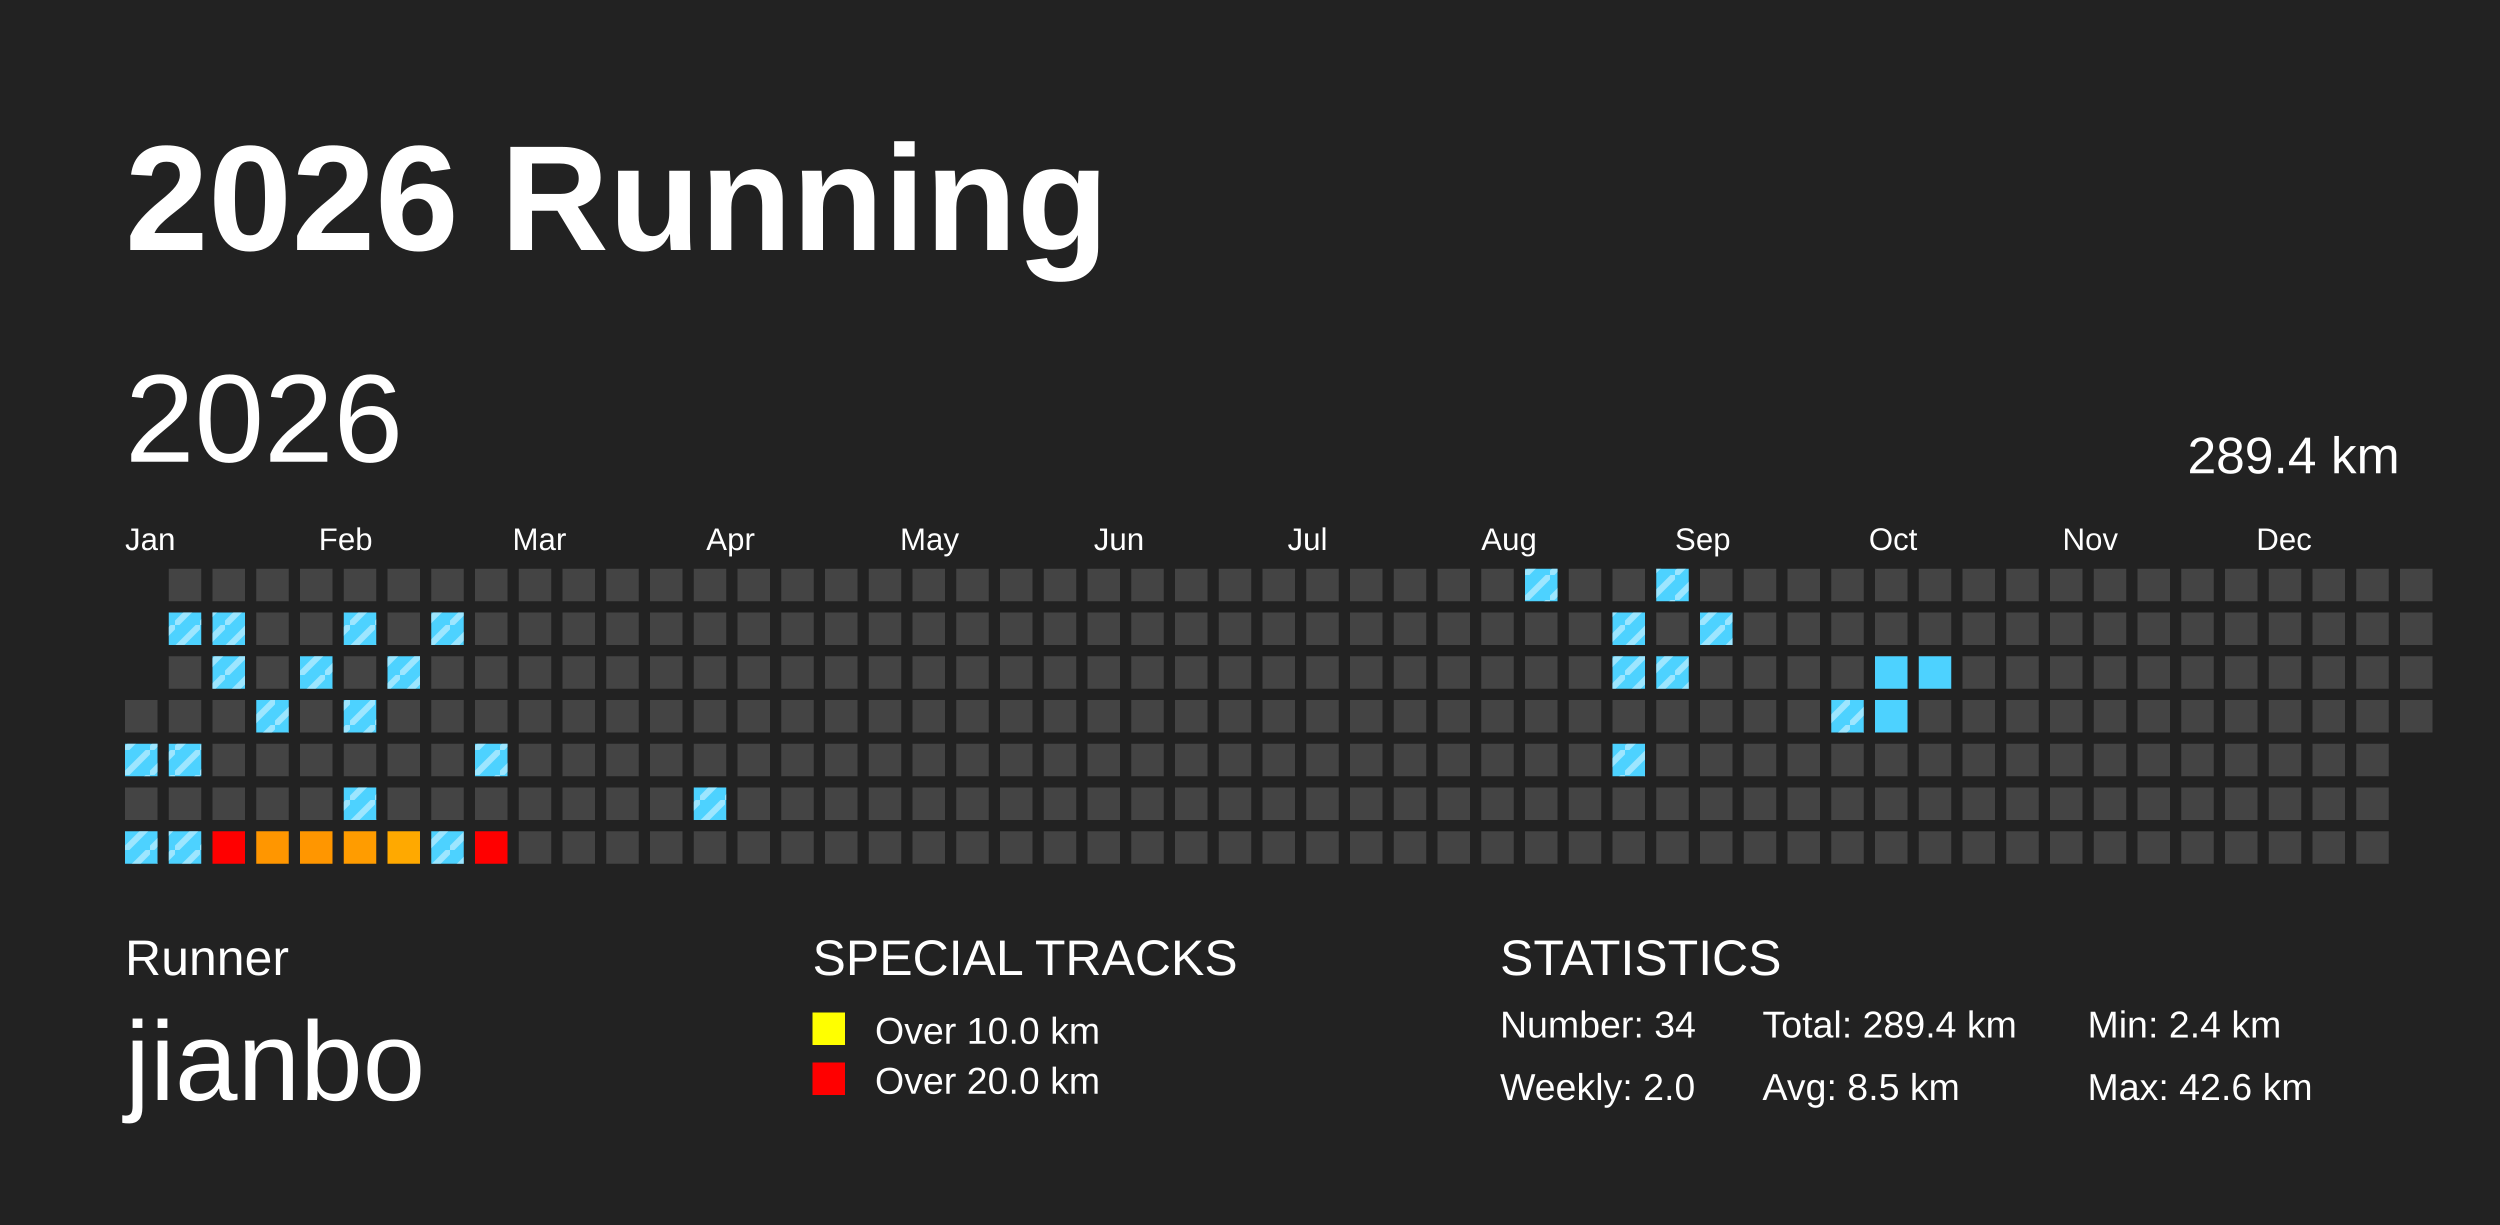
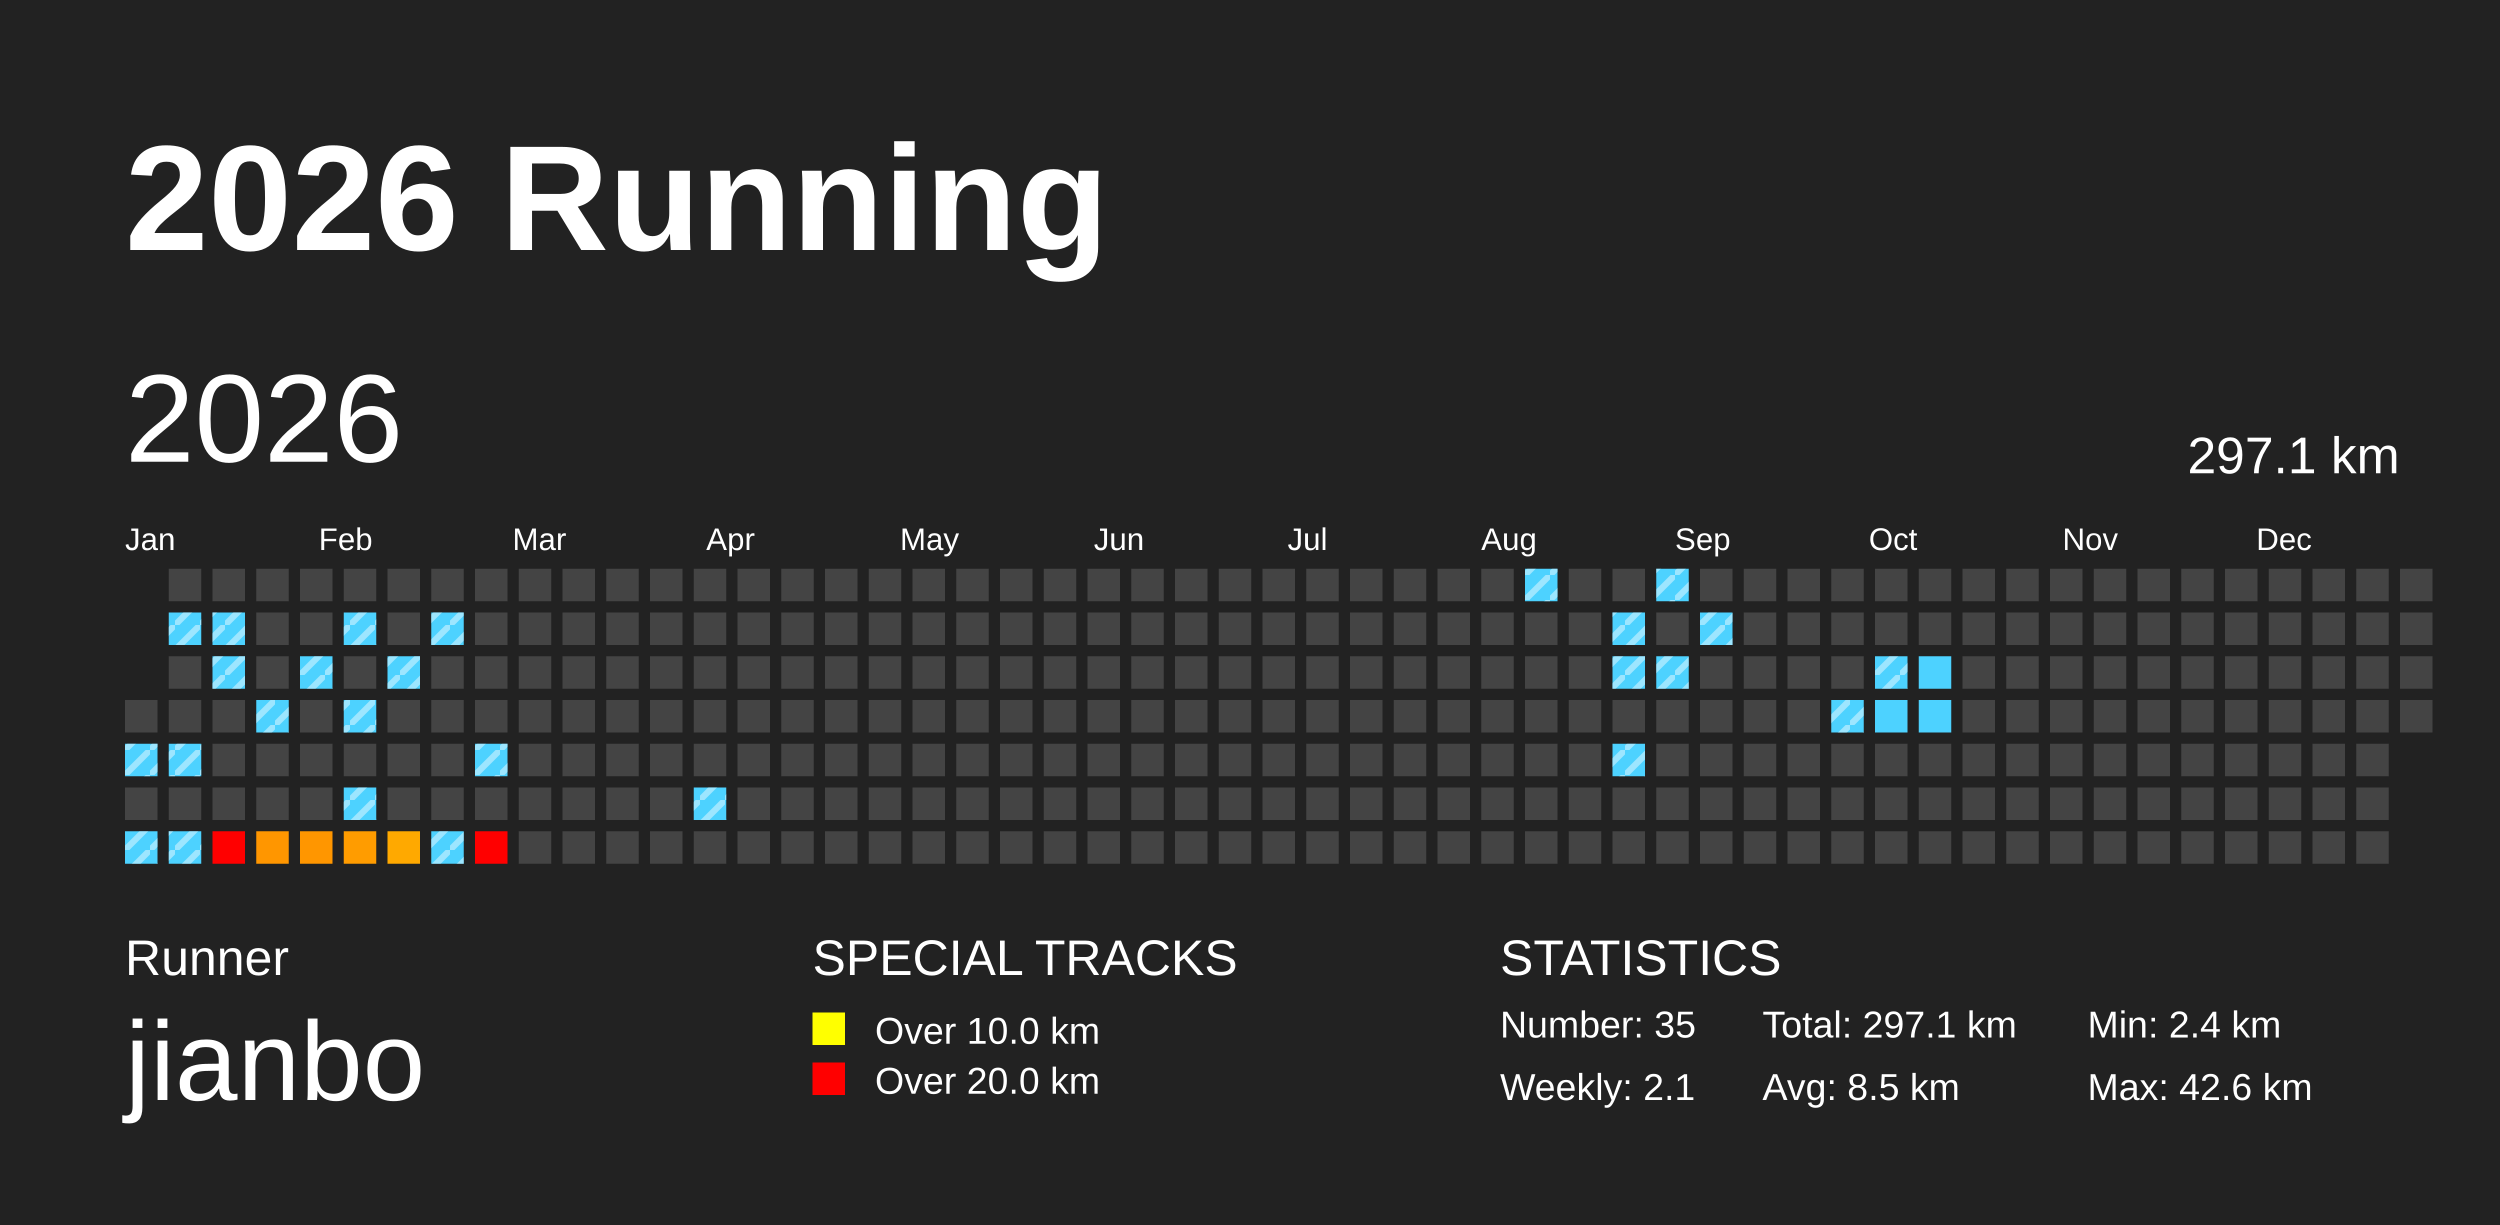
<svg xmlns="http://www.w3.org/2000/svg" baseProfile="full" height="98mm" version="1.1" viewBox="0,0,200,98" width="200mm">
  <defs>
    <pattern height="2" id="indoor-stripe" patternUnits="userSpaceOnUse" width="2">
      <line stroke="white" stroke-opacity="0.45" stroke-width="0.5" x1="0" x2="2" y1="2" y2="0" />
    </pattern>
  </defs>
  <rect fill="#222222" height="98" width="200" x="0" y="0" />
  <text fill="#FFFFFF" style="font-size:12px; font-family:Arial; font-weight:bold;" x="10" y="20">2026 Running</text>
  <text fill="#FFFFFF" style="font-size:4px; font-family:Arial" x="10" y="78">Runner</text>
  <text fill="#FFFFFF" style="font-size:9px; font-family:Arial" x="10" y="88">jianbo</text>
  <text fill="#FFFFFF" style="font-size:4px; font-family:Arial" x="65" y="78">SPECIAL TRACKS</text>
  <rect fill="yellow" height="2.6" width="2.6" x="65" y="81" />
  <text fill="#FFFFFF" style="font-size:3px; font-family:Arial" x="70" y="83.5">Over 10.0 km</text>
  <rect fill="red" height="2.6" width="2.6" x="65" y="85" />
  <text fill="#FFFFFF" style="font-size:3px; font-family:Arial" x="70" y="87.5">Over 20.0 km</text>
  <text fill="#FFFFFF" style="font-size:4px; font-family:Arial" x="120" y="78">STATISTICS</text>
-   <text fill="#FFFFFF" style="font-size:3px; font-family:Arial" x="120" y="83">Number: 34</text>
-   <text fill="#FFFFFF" style="font-size:3px; font-family:Arial" x="120" y="88">Weekly: 2.0</text>
-   <text fill="#FFFFFF" style="font-size:3px; font-family:Arial" x="141" y="83">Total: 289.4 km</text>
+   <text fill="#FFFFFF" style="font-size:3px; font-family:Arial" x="120" y="83">Number: 35</text>
+   <text fill="#FFFFFF" style="font-size:3px; font-family:Arial" x="120" y="88">Weekly: 2.1</text>
+   <text fill="#FFFFFF" style="font-size:3px; font-family:Arial" x="141" y="83">Total: 297.1 km</text>
  <text fill="#FFFFFF" style="font-size:3px; font-family:Arial" x="141" y="88">Avg: 8.5 km</text>
  <text fill="#FFFFFF" style="font-size:3px; font-family:Arial" x="167" y="83">Min: 2.4 km</text>
  <text fill="#FFFFFF" style="font-size:3px; font-family:Arial" x="167" y="88">Max: 42.6 km</text>
  <text dominant-baseline="hanging" fill="#FFFFFF" style="font-size:10.0px; font-family:Arial;" x="10" y="30">2026</text>
-   <text dominant-baseline="hanging" fill="#FFFFFF" style="font-size:4.125px; font-family:Arial;" x="175" y="35">289.4 km</text>
+   <text dominant-baseline="hanging" fill="#FFFFFF" style="font-size:4.125px; font-family:Arial;" x="175" y="35">297.1 km</text>
  <text fill="#FFFFFF" style="font-size:2.5px; font-family:Arial" x="10.0" y="44">Jan</text>
  <text fill="#FFFFFF" style="font-size:2.5px; font-family:Arial" x="25.5" y="44">Feb</text>
  <text fill="#FFFFFF" style="font-size:2.5px; font-family:Arial" x="41.0" y="44">Mar</text>
  <text fill="#FFFFFF" style="font-size:2.5px; font-family:Arial" x="56.5" y="44">Apr</text>
  <text fill="#FFFFFF" style="font-size:2.5px; font-family:Arial" x="72.0" y="44">May</text>
  <text fill="#FFFFFF" style="font-size:2.5px; font-family:Arial" x="87.5" y="44">Jun</text>
  <text fill="#FFFFFF" style="font-size:2.5px; font-family:Arial" x="103.0" y="44">Jul</text>
  <text fill="#FFFFFF" style="font-size:2.5px; font-family:Arial" x="118.5" y="44">Aug</text>
  <text fill="#FFFFFF" style="font-size:2.5px; font-family:Arial" x="134.0" y="44">Sep</text>
  <text fill="#FFFFFF" style="font-size:2.5px; font-family:Arial" x="149.5" y="44">Oct</text>
  <text fill="#FFFFFF" style="font-size:2.5px; font-family:Arial" x="165.0" y="44">Nov</text>
  <text fill="#FFFFFF" style="font-size:2.5px; font-family:Arial" x="180.5" y="44">Dec</text>
  <rect fill="#444444" height="2.6" width="2.6" x="10.0" y="56.0" />
  <rect fill="#4dd2ff" height="2.6" width="2.6" x="10.0" y="59.5" />
  <rect fill="url(#indoor-stripe)" height="2.6" style="pointer-events: none;" width="2.6" x="10.0" y="59.5" />
  <rect fill="#444444" height="2.6" width="2.6" x="10.0" y="63.0" />
  <rect fill="#4dd2ff" height="2.6" width="2.6" x="10.0" y="66.5" />
  <rect fill="url(#indoor-stripe)" height="2.6" style="pointer-events: none;" width="2.6" x="10.0" y="66.5" />
  <rect fill="#444444" height="2.6" width="2.6" x="13.5" y="45.5" />
  <rect fill="#4dd2ff" height="2.6" width="2.6" x="13.5" y="49.0" />
  <rect fill="url(#indoor-stripe)" height="2.6" style="pointer-events: none;" width="2.6" x="13.5" y="49.0" />
  <rect fill="#444444" height="2.6" width="2.6" x="13.5" y="52.5" />
  <rect fill="#444444" height="2.6" width="2.6" x="13.5" y="56.0" />
  <rect fill="#4dd2ff" height="2.6" width="2.6" x="13.5" y="59.5" />
  <rect fill="url(#indoor-stripe)" height="2.6" style="pointer-events: none;" width="2.6" x="13.5" y="59.5" />
  <rect fill="#444444" height="2.6" width="2.6" x="13.5" y="63.0" />
  <rect fill="#4dd2ff" height="2.6" width="2.6" x="13.5" y="66.5" />
  <rect fill="url(#indoor-stripe)" height="2.6" style="pointer-events: none;" width="2.6" x="13.5" y="66.5" />
  <rect fill="#444444" height="2.6" width="2.6" x="17.0" y="45.5" />
  <rect fill="#4dd2ff" height="2.6" width="2.6" x="17.0" y="49.0" />
  <rect fill="url(#indoor-stripe)" height="2.6" style="pointer-events: none;" width="2.6" x="17.0" y="49.0" />
  <rect fill="#4dd2ff" height="2.6" width="2.6" x="17.0" y="52.5" />
  <rect fill="url(#indoor-stripe)" height="2.6" style="pointer-events: none;" width="2.6" x="17.0" y="52.5" />
  <rect fill="#444444" height="2.6" width="2.6" x="17.0" y="56.0" />
  <rect fill="#444444" height="2.6" width="2.6" x="17.0" y="59.5" />
  <rect fill="#444444" height="2.6" width="2.6" x="17.0" y="63.0" />
  <rect fill="red" height="2.6" width="2.6" x="17.0" y="66.5" />
  <rect fill="#444444" height="2.6" width="2.6" x="20.5" y="45.5" />
  <rect fill="#444444" height="2.6" width="2.6" x="20.5" y="49.0" />
  <rect fill="#444444" height="2.6" width="2.6" x="20.5" y="52.5" />
  <rect fill="#4dd2ff" height="2.6" width="2.6" x="20.5" y="56.0" />
  <rect fill="url(#indoor-stripe)" height="2.6" style="pointer-events: none;" width="2.6" x="20.5" y="56.0" />
  <rect fill="#444444" height="2.6" width="2.6" x="20.5" y="59.5" />
  <rect fill="#444444" height="2.6" width="2.6" x="20.5" y="63.0" />
  <rect fill="#ff9600" height="2.6" width="2.6" x="20.5" y="66.5" />
  <rect fill="#444444" height="2.6" width="2.6" x="24.0" y="45.5" />
  <rect fill="#444444" height="2.6" width="2.6" x="24.0" y="49.0" />
  <rect fill="#4dd2ff" height="2.6" width="2.6" x="24.0" y="52.5" />
  <rect fill="url(#indoor-stripe)" height="2.6" style="pointer-events: none;" width="2.6" x="24.0" y="52.5" />
  <rect fill="#444444" height="2.6" width="2.6" x="24.0" y="56.0" />
  <rect fill="#444444" height="2.6" width="2.6" x="24.0" y="59.5" />
  <rect fill="#444444" height="2.6" width="2.6" x="24.0" y="63.0" />
  <rect fill="#ff9600" height="2.6" width="2.6" x="24.0" y="66.5" />
  <rect fill="#444444" height="2.6" width="2.6" x="27.5" y="45.5" />
  <rect fill="#4dd2ff" height="2.6" width="2.6" x="27.5" y="49.0" />
  <rect fill="url(#indoor-stripe)" height="2.6" style="pointer-events: none;" width="2.6" x="27.5" y="49.0" />
  <rect fill="#444444" height="2.6" width="2.6" x="27.5" y="52.5" />
  <rect fill="#4dd2ff" height="2.6" width="2.6" x="27.5" y="56.0" />
  <rect fill="url(#indoor-stripe)" height="2.6" style="pointer-events: none;" width="2.6" x="27.5" y="56.0" />
  <rect fill="#444444" height="2.6" width="2.6" x="27.5" y="59.5" />
  <rect fill="#4dd2ff" height="2.6" width="2.6" x="27.5" y="63.0" />
  <rect fill="url(#indoor-stripe)" height="2.6" style="pointer-events: none;" width="2.6" x="27.5" y="63.0" />
  <rect fill="#ff9c00" height="2.6" width="2.6" x="27.5" y="66.5" />
  <rect fill="#444444" height="2.6" width="2.6" x="31.0" y="45.5" />
  <rect fill="#444444" height="2.6" width="2.6" x="31.0" y="49.0" />
  <rect fill="#4dd2ff" height="2.6" width="2.6" x="31.0" y="52.5" />
  <rect fill="url(#indoor-stripe)" height="2.6" style="pointer-events: none;" width="2.6" x="31.0" y="52.5" />
  <rect fill="#444444" height="2.6" width="2.6" x="31.0" y="56.0" />
  <rect fill="#444444" height="2.6" width="2.6" x="31.0" y="59.5" />
  <rect fill="#444444" height="2.6" width="2.6" x="31.0" y="63.0" />
  <rect fill="#ffa900" height="2.6" width="2.6" x="31.0" y="66.5" />
  <rect fill="#444444" height="2.6" width="2.6" x="34.5" y="45.5" />
  <rect fill="#4dd2ff" height="2.6" width="2.6" x="34.5" y="49.0" />
  <rect fill="url(#indoor-stripe)" height="2.6" style="pointer-events: none;" width="2.6" x="34.5" y="49.0" />
  <rect fill="#444444" height="2.6" width="2.6" x="34.5" y="52.5" />
  <rect fill="#444444" height="2.6" width="2.6" x="34.5" y="56.0" />
  <rect fill="#444444" height="2.6" width="2.6" x="34.5" y="59.5" />
  <rect fill="#444444" height="2.6" width="2.6" x="34.5" y="63.0" />
  <rect fill="#4dd2ff" height="2.6" width="2.6" x="34.5" y="66.5" />
  <rect fill="url(#indoor-stripe)" height="2.6" style="pointer-events: none;" width="2.6" x="34.5" y="66.5" />
  <rect fill="#444444" height="2.6" width="2.6" x="38.0" y="45.5" />
  <rect fill="#444444" height="2.6" width="2.6" x="38.0" y="49.0" />
  <rect fill="#444444" height="2.6" width="2.6" x="38.0" y="52.5" />
  <rect fill="#444444" height="2.6" width="2.6" x="38.0" y="56.0" />
  <rect fill="#4dd2ff" height="2.6" width="2.6" x="38.0" y="59.5" />
  <rect fill="url(#indoor-stripe)" height="2.6" style="pointer-events: none;" width="2.6" x="38.0" y="59.5" />
  <rect fill="#444444" height="2.6" width="2.6" x="38.0" y="63.0" />
  <rect fill="red" height="2.6" width="2.6" x="38.0" y="66.5" />
  <rect fill="#444444" height="2.6" width="2.6" x="41.5" y="45.5" />
  <rect fill="#444444" height="2.6" width="2.6" x="41.5" y="49.0" />
  <rect fill="#444444" height="2.6" width="2.6" x="41.5" y="52.5" />
  <rect fill="#444444" height="2.6" width="2.6" x="41.5" y="56.0" />
  <rect fill="#444444" height="2.6" width="2.6" x="41.5" y="59.5" />
  <rect fill="#444444" height="2.6" width="2.6" x="41.5" y="63.0" />
  <rect fill="#444444" height="2.6" width="2.6" x="41.5" y="66.5" />
  <rect fill="#444444" height="2.6" width="2.6" x="45.0" y="45.5" />
  <rect fill="#444444" height="2.6" width="2.6" x="45.0" y="49.0" />
  <rect fill="#444444" height="2.6" width="2.6" x="45.0" y="52.5" />
  <rect fill="#444444" height="2.6" width="2.6" x="45.0" y="56.0" />
  <rect fill="#444444" height="2.6" width="2.6" x="45.0" y="59.5" />
  <rect fill="#444444" height="2.6" width="2.6" x="45.0" y="63.0" />
  <rect fill="#444444" height="2.6" width="2.6" x="45.0" y="66.5" />
  <rect fill="#444444" height="2.6" width="2.6" x="48.5" y="45.5" />
  <rect fill="#444444" height="2.6" width="2.6" x="48.5" y="49.0" />
  <rect fill="#444444" height="2.6" width="2.6" x="48.5" y="52.5" />
  <rect fill="#444444" height="2.6" width="2.6" x="48.5" y="56.0" />
  <rect fill="#444444" height="2.6" width="2.6" x="48.5" y="59.5" />
  <rect fill="#444444" height="2.6" width="2.6" x="48.5" y="63.0" />
  <rect fill="#444444" height="2.6" width="2.6" x="48.5" y="66.5" />
  <rect fill="#444444" height="2.6" width="2.6" x="52.0" y="45.5" />
  <rect fill="#444444" height="2.6" width="2.6" x="52.0" y="49.0" />
  <rect fill="#444444" height="2.6" width="2.6" x="52.0" y="52.5" />
  <rect fill="#444444" height="2.6" width="2.6" x="52.0" y="56.0" />
  <rect fill="#444444" height="2.6" width="2.6" x="52.0" y="59.5" />
  <rect fill="#444444" height="2.6" width="2.6" x="52.0" y="63.0" />
  <rect fill="#444444" height="2.6" width="2.6" x="52.0" y="66.5" />
  <rect fill="#444444" height="2.6" width="2.6" x="55.5" y="45.5" />
  <rect fill="#444444" height="2.6" width="2.6" x="55.5" y="49.0" />
  <rect fill="#444444" height="2.6" width="2.6" x="55.5" y="52.5" />
  <rect fill="#444444" height="2.6" width="2.6" x="55.5" y="56.0" />
  <rect fill="#444444" height="2.6" width="2.6" x="55.5" y="59.5" />
  <rect fill="#4dd2ff" height="2.6" width="2.6" x="55.5" y="63.0" />
  <rect fill="url(#indoor-stripe)" height="2.6" style="pointer-events: none;" width="2.6" x="55.5" y="63.0" />
  <rect fill="#444444" height="2.6" width="2.6" x="55.5" y="66.5" />
  <rect fill="#444444" height="2.6" width="2.6" x="59.0" y="45.5" />
  <rect fill="#444444" height="2.6" width="2.6" x="59.0" y="49.0" />
  <rect fill="#444444" height="2.6" width="2.6" x="59.0" y="52.5" />
  <rect fill="#444444" height="2.6" width="2.6" x="59.0" y="56.0" />
  <rect fill="#444444" height="2.6" width="2.6" x="59.0" y="59.5" />
  <rect fill="#444444" height="2.6" width="2.6" x="59.0" y="63.0" />
  <rect fill="#444444" height="2.6" width="2.6" x="59.0" y="66.5" />
  <rect fill="#444444" height="2.6" width="2.6" x="62.5" y="45.5" />
  <rect fill="#444444" height="2.6" width="2.6" x="62.5" y="49.0" />
  <rect fill="#444444" height="2.6" width="2.6" x="62.5" y="52.5" />
  <rect fill="#444444" height="2.6" width="2.6" x="62.5" y="56.0" />
  <rect fill="#444444" height="2.6" width="2.6" x="62.5" y="59.5" />
  <rect fill="#444444" height="2.6" width="2.6" x="62.5" y="63.0" />
  <rect fill="#444444" height="2.6" width="2.6" x="62.5" y="66.5" />
  <rect fill="#444444" height="2.6" width="2.6" x="66.0" y="45.5" />
  <rect fill="#444444" height="2.6" width="2.6" x="66.0" y="49.0" />
  <rect fill="#444444" height="2.6" width="2.6" x="66.0" y="52.5" />
  <rect fill="#444444" height="2.6" width="2.6" x="66.0" y="56.0" />
  <rect fill="#444444" height="2.6" width="2.6" x="66.0" y="59.5" />
  <rect fill="#444444" height="2.6" width="2.6" x="66.0" y="63.0" />
  <rect fill="#444444" height="2.6" width="2.6" x="66.0" y="66.5" />
  <rect fill="#444444" height="2.6" width="2.6" x="69.5" y="45.5" />
  <rect fill="#444444" height="2.6" width="2.6" x="69.5" y="49.0" />
  <rect fill="#444444" height="2.6" width="2.6" x="69.5" y="52.5" />
  <rect fill="#444444" height="2.6" width="2.6" x="69.5" y="56.0" />
  <rect fill="#444444" height="2.6" width="2.6" x="69.5" y="59.5" />
  <rect fill="#444444" height="2.6" width="2.6" x="69.5" y="63.0" />
  <rect fill="#444444" height="2.6" width="2.6" x="69.5" y="66.5" />
  <rect fill="#444444" height="2.6" width="2.6" x="73.0" y="45.5" />
  <rect fill="#444444" height="2.6" width="2.6" x="73.0" y="49.0" />
  <rect fill="#444444" height="2.6" width="2.6" x="73.0" y="52.5" />
  <rect fill="#444444" height="2.6" width="2.6" x="73.0" y="56.0" />
  <rect fill="#444444" height="2.6" width="2.6" x="73.0" y="59.5" />
  <rect fill="#444444" height="2.6" width="2.6" x="73.0" y="63.0" />
  <rect fill="#444444" height="2.6" width="2.6" x="73.0" y="66.5" />
  <rect fill="#444444" height="2.6" width="2.6" x="76.5" y="45.5" />
  <rect fill="#444444" height="2.6" width="2.6" x="76.5" y="49.0" />
  <rect fill="#444444" height="2.6" width="2.6" x="76.5" y="52.5" />
  <rect fill="#444444" height="2.6" width="2.6" x="76.5" y="56.0" />
  <rect fill="#444444" height="2.6" width="2.6" x="76.5" y="59.5" />
  <rect fill="#444444" height="2.6" width="2.6" x="76.5" y="63.0" />
  <rect fill="#444444" height="2.6" width="2.6" x="76.5" y="66.5" />
  <rect fill="#444444" height="2.6" width="2.6" x="80.0" y="45.5" />
  <rect fill="#444444" height="2.6" width="2.6" x="80.0" y="49.0" />
  <rect fill="#444444" height="2.6" width="2.6" x="80.0" y="52.5" />
  <rect fill="#444444" height="2.6" width="2.6" x="80.0" y="56.0" />
  <rect fill="#444444" height="2.6" width="2.6" x="80.0" y="59.5" />
  <rect fill="#444444" height="2.6" width="2.6" x="80.0" y="63.0" />
  <rect fill="#444444" height="2.6" width="2.6" x="80.0" y="66.5" />
  <rect fill="#444444" height="2.6" width="2.6" x="83.5" y="45.5" />
  <rect fill="#444444" height="2.6" width="2.6" x="83.5" y="49.0" />
  <rect fill="#444444" height="2.6" width="2.6" x="83.5" y="52.5" />
  <rect fill="#444444" height="2.6" width="2.6" x="83.5" y="56.0" />
  <rect fill="#444444" height="2.6" width="2.6" x="83.5" y="59.5" />
  <rect fill="#444444" height="2.6" width="2.6" x="83.5" y="63.0" />
  <rect fill="#444444" height="2.6" width="2.6" x="83.5" y="66.5" />
  <rect fill="#444444" height="2.6" width="2.6" x="87.0" y="45.5" />
  <rect fill="#444444" height="2.6" width="2.6" x="87.0" y="49.0" />
  <rect fill="#444444" height="2.6" width="2.6" x="87.0" y="52.5" />
  <rect fill="#444444" height="2.6" width="2.6" x="87.0" y="56.0" />
  <rect fill="#444444" height="2.6" width="2.6" x="87.0" y="59.5" />
  <rect fill="#444444" height="2.6" width="2.6" x="87.0" y="63.0" />
  <rect fill="#444444" height="2.6" width="2.6" x="87.0" y="66.5" />
  <rect fill="#444444" height="2.6" width="2.6" x="90.5" y="45.5" />
  <rect fill="#444444" height="2.6" width="2.6" x="90.5" y="49.0" />
  <rect fill="#444444" height="2.6" width="2.6" x="90.5" y="52.5" />
  <rect fill="#444444" height="2.6" width="2.6" x="90.5" y="56.0" />
  <rect fill="#444444" height="2.6" width="2.6" x="90.5" y="59.5" />
  <rect fill="#444444" height="2.6" width="2.6" x="90.5" y="63.0" />
  <rect fill="#444444" height="2.6" width="2.6" x="90.5" y="66.5" />
  <rect fill="#444444" height="2.6" width="2.6" x="94.0" y="45.5" />
  <rect fill="#444444" height="2.6" width="2.6" x="94.0" y="49.0" />
  <rect fill="#444444" height="2.6" width="2.6" x="94.0" y="52.5" />
  <rect fill="#444444" height="2.6" width="2.6" x="94.0" y="56.0" />
  <rect fill="#444444" height="2.6" width="2.6" x="94.0" y="59.5" />
  <rect fill="#444444" height="2.6" width="2.6" x="94.0" y="63.0" />
  <rect fill="#444444" height="2.6" width="2.6" x="94.0" y="66.5" />
  <rect fill="#444444" height="2.6" width="2.6" x="97.5" y="45.5" />
  <rect fill="#444444" height="2.6" width="2.6" x="97.5" y="49.0" />
  <rect fill="#444444" height="2.6" width="2.6" x="97.5" y="52.5" />
  <rect fill="#444444" height="2.6" width="2.6" x="97.5" y="56.0" />
  <rect fill="#444444" height="2.6" width="2.6" x="97.5" y="59.5" />
  <rect fill="#444444" height="2.6" width="2.6" x="97.5" y="63.0" />
  <rect fill="#444444" height="2.6" width="2.6" x="97.5" y="66.5" />
  <rect fill="#444444" height="2.6" width="2.6" x="101.0" y="45.5" />
  <rect fill="#444444" height="2.6" width="2.6" x="101.0" y="49.0" />
  <rect fill="#444444" height="2.6" width="2.6" x="101.0" y="52.5" />
  <rect fill="#444444" height="2.6" width="2.6" x="101.0" y="56.0" />
  <rect fill="#444444" height="2.6" width="2.6" x="101.0" y="59.5" />
  <rect fill="#444444" height="2.6" width="2.6" x="101.0" y="63.0" />
  <rect fill="#444444" height="2.6" width="2.6" x="101.0" y="66.5" />
  <rect fill="#444444" height="2.6" width="2.6" x="104.5" y="45.5" />
  <rect fill="#444444" height="2.6" width="2.6" x="104.5" y="49.0" />
  <rect fill="#444444" height="2.6" width="2.6" x="104.5" y="52.5" />
  <rect fill="#444444" height="2.6" width="2.6" x="104.5" y="56.0" />
  <rect fill="#444444" height="2.6" width="2.6" x="104.5" y="59.5" />
  <rect fill="#444444" height="2.6" width="2.6" x="104.5" y="63.0" />
  <rect fill="#444444" height="2.6" width="2.6" x="104.5" y="66.5" />
  <rect fill="#444444" height="2.6" width="2.6" x="108.0" y="45.5" />
  <rect fill="#444444" height="2.6" width="2.6" x="108.0" y="49.0" />
  <rect fill="#444444" height="2.6" width="2.6" x="108.0" y="52.5" />
  <rect fill="#444444" height="2.6" width="2.6" x="108.0" y="56.0" />
  <rect fill="#444444" height="2.6" width="2.6" x="108.0" y="59.5" />
  <rect fill="#444444" height="2.6" width="2.6" x="108.0" y="63.0" />
  <rect fill="#444444" height="2.6" width="2.6" x="108.0" y="66.5" />
  <rect fill="#444444" height="2.6" width="2.6" x="111.5" y="45.5" />
  <rect fill="#444444" height="2.6" width="2.6" x="111.5" y="49.0" />
  <rect fill="#444444" height="2.6" width="2.6" x="111.5" y="52.5" />
  <rect fill="#444444" height="2.6" width="2.6" x="111.5" y="56.0" />
  <rect fill="#444444" height="2.6" width="2.6" x="111.5" y="59.5" />
  <rect fill="#444444" height="2.6" width="2.6" x="111.5" y="63.0" />
  <rect fill="#444444" height="2.6" width="2.6" x="111.5" y="66.5" />
  <rect fill="#444444" height="2.6" width="2.6" x="115.0" y="45.5" />
  <rect fill="#444444" height="2.6" width="2.6" x="115.0" y="49.0" />
  <rect fill="#444444" height="2.6" width="2.6" x="115.0" y="52.5" />
  <rect fill="#444444" height="2.6" width="2.6" x="115.0" y="56.0" />
  <rect fill="#444444" height="2.6" width="2.6" x="115.0" y="59.5" />
  <rect fill="#444444" height="2.6" width="2.6" x="115.0" y="63.0" />
  <rect fill="#444444" height="2.6" width="2.6" x="115.0" y="66.5" />
  <rect fill="#444444" height="2.6" width="2.6" x="118.5" y="45.5" />
  <rect fill="#444444" height="2.6" width="2.6" x="118.5" y="49.0" />
  <rect fill="#444444" height="2.6" width="2.6" x="118.5" y="52.5" />
  <rect fill="#444444" height="2.6" width="2.6" x="118.5" y="56.0" />
  <rect fill="#444444" height="2.6" width="2.6" x="118.5" y="59.5" />
  <rect fill="#444444" height="2.6" width="2.6" x="118.5" y="63.0" />
  <rect fill="#444444" height="2.6" width="2.6" x="118.5" y="66.5" />
  <rect fill="#4dd2ff" height="2.6" width="2.6" x="122.0" y="45.5" />
  <rect fill="url(#indoor-stripe)" height="2.6" style="pointer-events: none;" width="2.6" x="122.0" y="45.5" />
  <rect fill="#444444" height="2.6" width="2.6" x="122.0" y="49.0" />
  <rect fill="#444444" height="2.6" width="2.6" x="122.0" y="52.5" />
  <rect fill="#444444" height="2.6" width="2.6" x="122.0" y="56.0" />
  <rect fill="#444444" height="2.6" width="2.6" x="122.0" y="59.5" />
  <rect fill="#444444" height="2.6" width="2.6" x="122.0" y="63.0" />
  <rect fill="#444444" height="2.6" width="2.6" x="122.0" y="66.5" />
  <rect fill="#444444" height="2.6" width="2.6" x="125.5" y="45.5" />
  <rect fill="#444444" height="2.6" width="2.6" x="125.5" y="49.0" />
  <rect fill="#444444" height="2.6" width="2.6" x="125.5" y="52.5" />
  <rect fill="#444444" height="2.6" width="2.6" x="125.5" y="56.0" />
  <rect fill="#444444" height="2.6" width="2.6" x="125.5" y="59.5" />
  <rect fill="#444444" height="2.6" width="2.6" x="125.5" y="63.0" />
  <rect fill="#444444" height="2.6" width="2.6" x="125.5" y="66.5" />
  <rect fill="#444444" height="2.6" width="2.6" x="129.0" y="45.5" />
  <rect fill="#4dd2ff" height="2.6" width="2.6" x="129.0" y="49.0" />
  <rect fill="url(#indoor-stripe)" height="2.6" style="pointer-events: none;" width="2.6" x="129.0" y="49.0" />
  <rect fill="#4dd2ff" height="2.6" width="2.6" x="129.0" y="52.5" />
  <rect fill="url(#indoor-stripe)" height="2.6" style="pointer-events: none;" width="2.6" x="129.0" y="52.5" />
  <rect fill="#444444" height="2.6" width="2.6" x="129.0" y="56.0" />
  <rect fill="#4dd2ff" height="2.6" width="2.6" x="129.0" y="59.5" />
  <rect fill="url(#indoor-stripe)" height="2.6" style="pointer-events: none;" width="2.6" x="129.0" y="59.5" />
  <rect fill="#444444" height="2.6" width="2.6" x="129.0" y="63.0" />
  <rect fill="#444444" height="2.6" width="2.6" x="129.0" y="66.5" />
  <rect fill="#4dd2ff" height="2.6" width="2.6" x="132.5" y="45.5" />
  <rect fill="url(#indoor-stripe)" height="2.6" style="pointer-events: none;" width="2.6" x="132.5" y="45.5" />
  <rect fill="#444444" height="2.6" width="2.6" x="132.5" y="49.0" />
  <rect fill="#4dd2ff" height="2.6" width="2.6" x="132.5" y="52.5" />
  <rect fill="url(#indoor-stripe)" height="2.6" style="pointer-events: none;" width="2.6" x="132.5" y="52.5" />
  <rect fill="#444444" height="2.6" width="2.6" x="132.5" y="56.0" />
  <rect fill="#444444" height="2.6" width="2.6" x="132.5" y="59.5" />
  <rect fill="#444444" height="2.6" width="2.6" x="132.5" y="63.0" />
  <rect fill="#444444" height="2.6" width="2.6" x="132.5" y="66.5" />
  <rect fill="#444444" height="2.6" width="2.6" x="136.0" y="45.5" />
  <rect fill="#4dd2ff" height="2.6" width="2.6" x="136.0" y="49.0" />
  <rect fill="url(#indoor-stripe)" height="2.6" style="pointer-events: none;" width="2.6" x="136.0" y="49.0" />
  <rect fill="#444444" height="2.6" width="2.6" x="136.0" y="52.5" />
  <rect fill="#444444" height="2.6" width="2.6" x="136.0" y="56.0" />
  <rect fill="#444444" height="2.6" width="2.6" x="136.0" y="59.5" />
  <rect fill="#444444" height="2.6" width="2.6" x="136.0" y="63.0" />
  <rect fill="#444444" height="2.6" width="2.6" x="136.0" y="66.5" />
  <rect fill="#444444" height="2.6" width="2.6" x="139.5" y="45.5" />
  <rect fill="#444444" height="2.6" width="2.6" x="139.5" y="49.0" />
  <rect fill="#444444" height="2.6" width="2.6" x="139.5" y="52.5" />
  <rect fill="#444444" height="2.6" width="2.6" x="139.5" y="56.0" />
  <rect fill="#444444" height="2.6" width="2.6" x="139.5" y="59.5" />
  <rect fill="#444444" height="2.6" width="2.6" x="139.5" y="63.0" />
  <rect fill="#444444" height="2.6" width="2.6" x="139.5" y="66.5" />
  <rect fill="#444444" height="2.6" width="2.6" x="143.0" y="45.5" />
  <rect fill="#444444" height="2.6" width="2.6" x="143.0" y="49.0" />
  <rect fill="#444444" height="2.6" width="2.6" x="143.0" y="52.5" />
  <rect fill="#444444" height="2.6" width="2.6" x="143.0" y="56.0" />
  <rect fill="#444444" height="2.6" width="2.6" x="143.0" y="59.5" />
  <rect fill="#444444" height="2.6" width="2.6" x="143.0" y="63.0" />
  <rect fill="#444444" height="2.6" width="2.6" x="143.0" y="66.5" />
  <rect fill="#444444" height="2.6" width="2.6" x="146.5" y="45.5" />
  <rect fill="#444444" height="2.6" width="2.6" x="146.5" y="49.0" />
  <rect fill="#444444" height="2.6" width="2.6" x="146.5" y="52.5" />
  <rect fill="#4dd2ff" height="2.6" width="2.6" x="146.5" y="56.0" />
  <rect fill="url(#indoor-stripe)" height="2.6" style="pointer-events: none;" width="2.6" x="146.5" y="56.0" />
  <rect fill="#444444" height="2.6" width="2.6" x="146.5" y="59.5" />
  <rect fill="#444444" height="2.6" width="2.6" x="146.5" y="63.0" />
  <rect fill="#444444" height="2.6" width="2.6" x="146.5" y="66.5" />
  <rect fill="#444444" height="2.6" width="2.6" x="150.0" y="45.5" />
  <rect fill="#444444" height="2.6" width="2.6" x="150.0" y="49.0" />
  <rect fill="#4dd2ff" height="2.6" width="2.6" x="150.0" y="52.5" />
+   <rect fill="url(#indoor-stripe)" height="2.6" style="pointer-events: none;" width="2.6" x="150.0" y="52.5" />
  <rect fill="#4dd2ff" height="2.6" width="2.6" x="150.0" y="56.0" />
  <rect fill="#444444" height="2.6" width="2.6" x="150.0" y="59.5" />
  <rect fill="#444444" height="2.6" width="2.6" x="150.0" y="63.0" />
  <rect fill="#444444" height="2.6" width="2.6" x="150.0" y="66.5" />
  <rect fill="#444444" height="2.6" width="2.6" x="153.5" y="45.5" />
  <rect fill="#444444" height="2.6" width="2.6" x="153.5" y="49.0" />
  <rect fill="#4dd2ff" height="2.6" width="2.6" x="153.5" y="52.5" />
-   <rect fill="#444444" height="2.6" width="2.6" x="153.5" y="56.0" />
+   <rect fill="#4dd2ff" height="2.6" width="2.6" x="153.5" y="56.0" />
  <rect fill="#444444" height="2.6" width="2.6" x="153.5" y="59.5" />
  <rect fill="#444444" height="2.6" width="2.6" x="153.5" y="63.0" />
  <rect fill="#444444" height="2.6" width="2.6" x="153.5" y="66.5" />
  <rect fill="#444444" height="2.6" width="2.6" x="157.0" y="45.5" />
  <rect fill="#444444" height="2.6" width="2.6" x="157.0" y="49.0" />
  <rect fill="#444444" height="2.6" width="2.6" x="157.0" y="52.5" />
  <rect fill="#444444" height="2.6" width="2.6" x="157.0" y="56.0" />
  <rect fill="#444444" height="2.6" width="2.6" x="157.0" y="59.5" />
  <rect fill="#444444" height="2.6" width="2.6" x="157.0" y="63.0" />
  <rect fill="#444444" height="2.6" width="2.6" x="157.0" y="66.5" />
  <rect fill="#444444" height="2.6" width="2.6" x="160.5" y="45.5" />
  <rect fill="#444444" height="2.6" width="2.6" x="160.5" y="49.0" />
  <rect fill="#444444" height="2.6" width="2.6" x="160.5" y="52.5" />
  <rect fill="#444444" height="2.6" width="2.6" x="160.5" y="56.0" />
  <rect fill="#444444" height="2.6" width="2.6" x="160.5" y="59.5" />
  <rect fill="#444444" height="2.6" width="2.6" x="160.5" y="63.0" />
  <rect fill="#444444" height="2.6" width="2.6" x="160.5" y="66.5" />
  <rect fill="#444444" height="2.6" width="2.6" x="164.0" y="45.5" />
  <rect fill="#444444" height="2.6" width="2.6" x="164.0" y="49.0" />
  <rect fill="#444444" height="2.6" width="2.6" x="164.0" y="52.5" />
  <rect fill="#444444" height="2.6" width="2.6" x="164.0" y="56.0" />
  <rect fill="#444444" height="2.6" width="2.6" x="164.0" y="59.5" />
  <rect fill="#444444" height="2.6" width="2.6" x="164.0" y="63.0" />
  <rect fill="#444444" height="2.6" width="2.6" x="164.0" y="66.5" />
  <rect fill="#444444" height="2.6" width="2.6" x="167.5" y="45.5" />
  <rect fill="#444444" height="2.6" width="2.6" x="167.5" y="49.0" />
  <rect fill="#444444" height="2.6" width="2.6" x="167.5" y="52.5" />
  <rect fill="#444444" height="2.6" width="2.6" x="167.5" y="56.0" />
  <rect fill="#444444" height="2.6" width="2.6" x="167.5" y="59.5" />
  <rect fill="#444444" height="2.6" width="2.6" x="167.5" y="63.0" />
  <rect fill="#444444" height="2.6" width="2.6" x="167.5" y="66.5" />
  <rect fill="#444444" height="2.6" width="2.6" x="171.0" y="45.5" />
  <rect fill="#444444" height="2.6" width="2.6" x="171.0" y="49.0" />
  <rect fill="#444444" height="2.6" width="2.6" x="171.0" y="52.5" />
  <rect fill="#444444" height="2.6" width="2.6" x="171.0" y="56.0" />
  <rect fill="#444444" height="2.6" width="2.6" x="171.0" y="59.5" />
  <rect fill="#444444" height="2.6" width="2.6" x="171.0" y="63.0" />
  <rect fill="#444444" height="2.6" width="2.6" x="171.0" y="66.5" />
  <rect fill="#444444" height="2.6" width="2.6" x="174.5" y="45.5" />
  <rect fill="#444444" height="2.6" width="2.6" x="174.5" y="49.0" />
  <rect fill="#444444" height="2.6" width="2.6" x="174.5" y="52.5" />
  <rect fill="#444444" height="2.6" width="2.6" x="174.5" y="56.0" />
  <rect fill="#444444" height="2.6" width="2.6" x="174.5" y="59.5" />
  <rect fill="#444444" height="2.6" width="2.6" x="174.5" y="63.0" />
  <rect fill="#444444" height="2.6" width="2.6" x="174.5" y="66.5" />
  <rect fill="#444444" height="2.6" width="2.6" x="178.0" y="45.5" />
  <rect fill="#444444" height="2.6" width="2.6" x="178.0" y="49.0" />
  <rect fill="#444444" height="2.6" width="2.6" x="178.0" y="52.5" />
  <rect fill="#444444" height="2.6" width="2.6" x="178.0" y="56.0" />
  <rect fill="#444444" height="2.6" width="2.6" x="178.0" y="59.5" />
  <rect fill="#444444" height="2.6" width="2.6" x="178.0" y="63.0" />
  <rect fill="#444444" height="2.6" width="2.6" x="178.0" y="66.5" />
  <rect fill="#444444" height="2.6" width="2.6" x="181.5" y="45.5" />
  <rect fill="#444444" height="2.6" width="2.6" x="181.5" y="49.0" />
  <rect fill="#444444" height="2.6" width="2.6" x="181.5" y="52.5" />
  <rect fill="#444444" height="2.6" width="2.6" x="181.5" y="56.0" />
  <rect fill="#444444" height="2.6" width="2.6" x="181.5" y="59.5" />
  <rect fill="#444444" height="2.6" width="2.6" x="181.5" y="63.0" />
  <rect fill="#444444" height="2.6" width="2.6" x="181.5" y="66.5" />
  <rect fill="#444444" height="2.6" width="2.6" x="185.0" y="45.5" />
  <rect fill="#444444" height="2.6" width="2.6" x="185.0" y="49.0" />
  <rect fill="#444444" height="2.6" width="2.6" x="185.0" y="52.5" />
  <rect fill="#444444" height="2.6" width="2.6" x="185.0" y="56.0" />
  <rect fill="#444444" height="2.6" width="2.6" x="185.0" y="59.5" />
  <rect fill="#444444" height="2.6" width="2.6" x="185.0" y="63.0" />
  <rect fill="#444444" height="2.6" width="2.6" x="185.0" y="66.5" />
  <rect fill="#444444" height="2.6" width="2.6" x="188.5" y="45.5" />
  <rect fill="#444444" height="2.6" width="2.6" x="188.5" y="49.0" />
  <rect fill="#444444" height="2.6" width="2.6" x="188.5" y="52.5" />
  <rect fill="#444444" height="2.6" width="2.6" x="188.5" y="56.0" />
  <rect fill="#444444" height="2.6" width="2.6" x="188.5" y="59.5" />
  <rect fill="#444444" height="2.6" width="2.6" x="188.5" y="63.0" />
  <rect fill="#444444" height="2.6" width="2.6" x="188.5" y="66.5" />
  <rect fill="#444444" height="2.6" width="2.6" x="192.0" y="45.5" />
  <rect fill="#444444" height="2.6" width="2.6" x="192.0" y="49.0" />
  <rect fill="#444444" height="2.6" width="2.6" x="192.0" y="52.5" />
  <rect fill="#444444" height="2.6" width="2.6" x="192.0" y="56.0" />
</svg>
